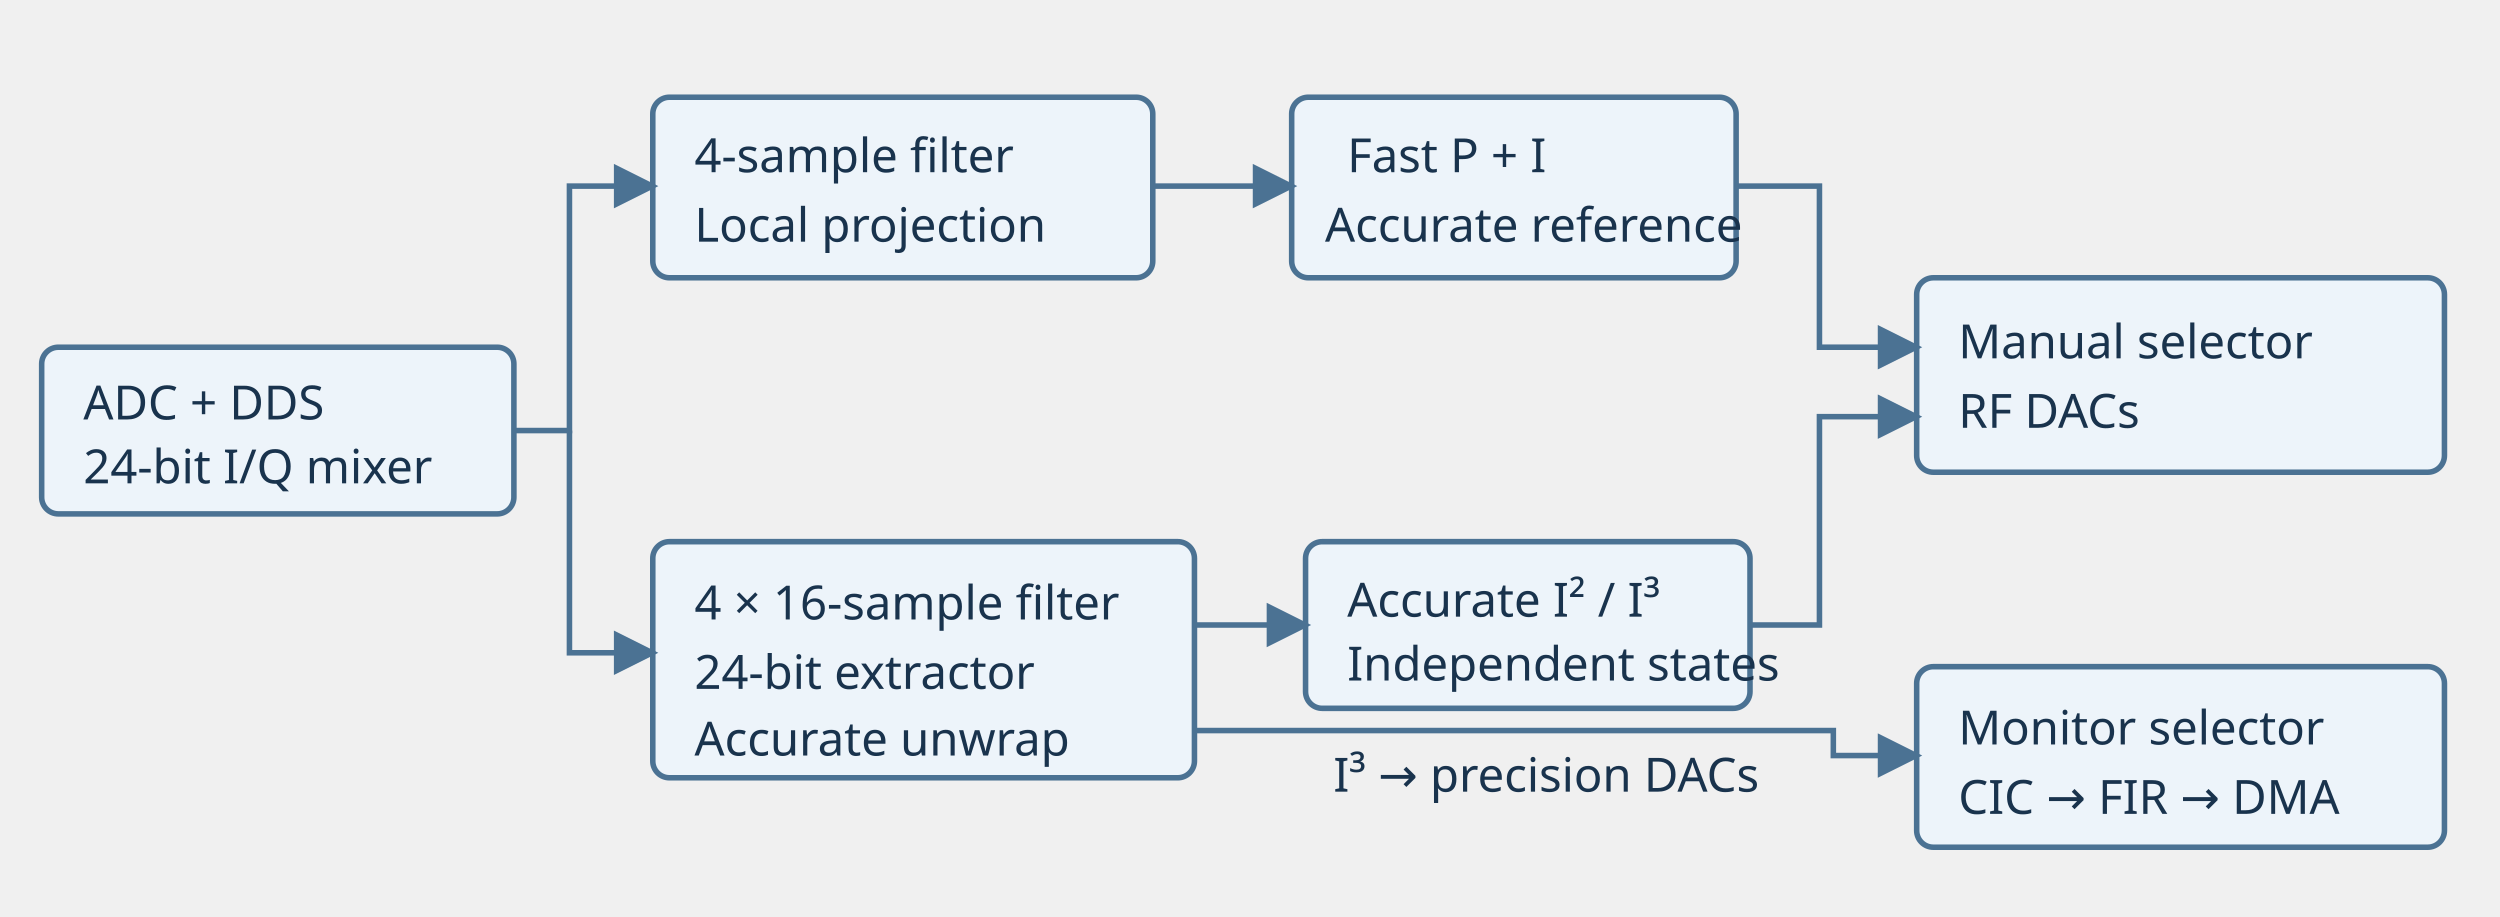
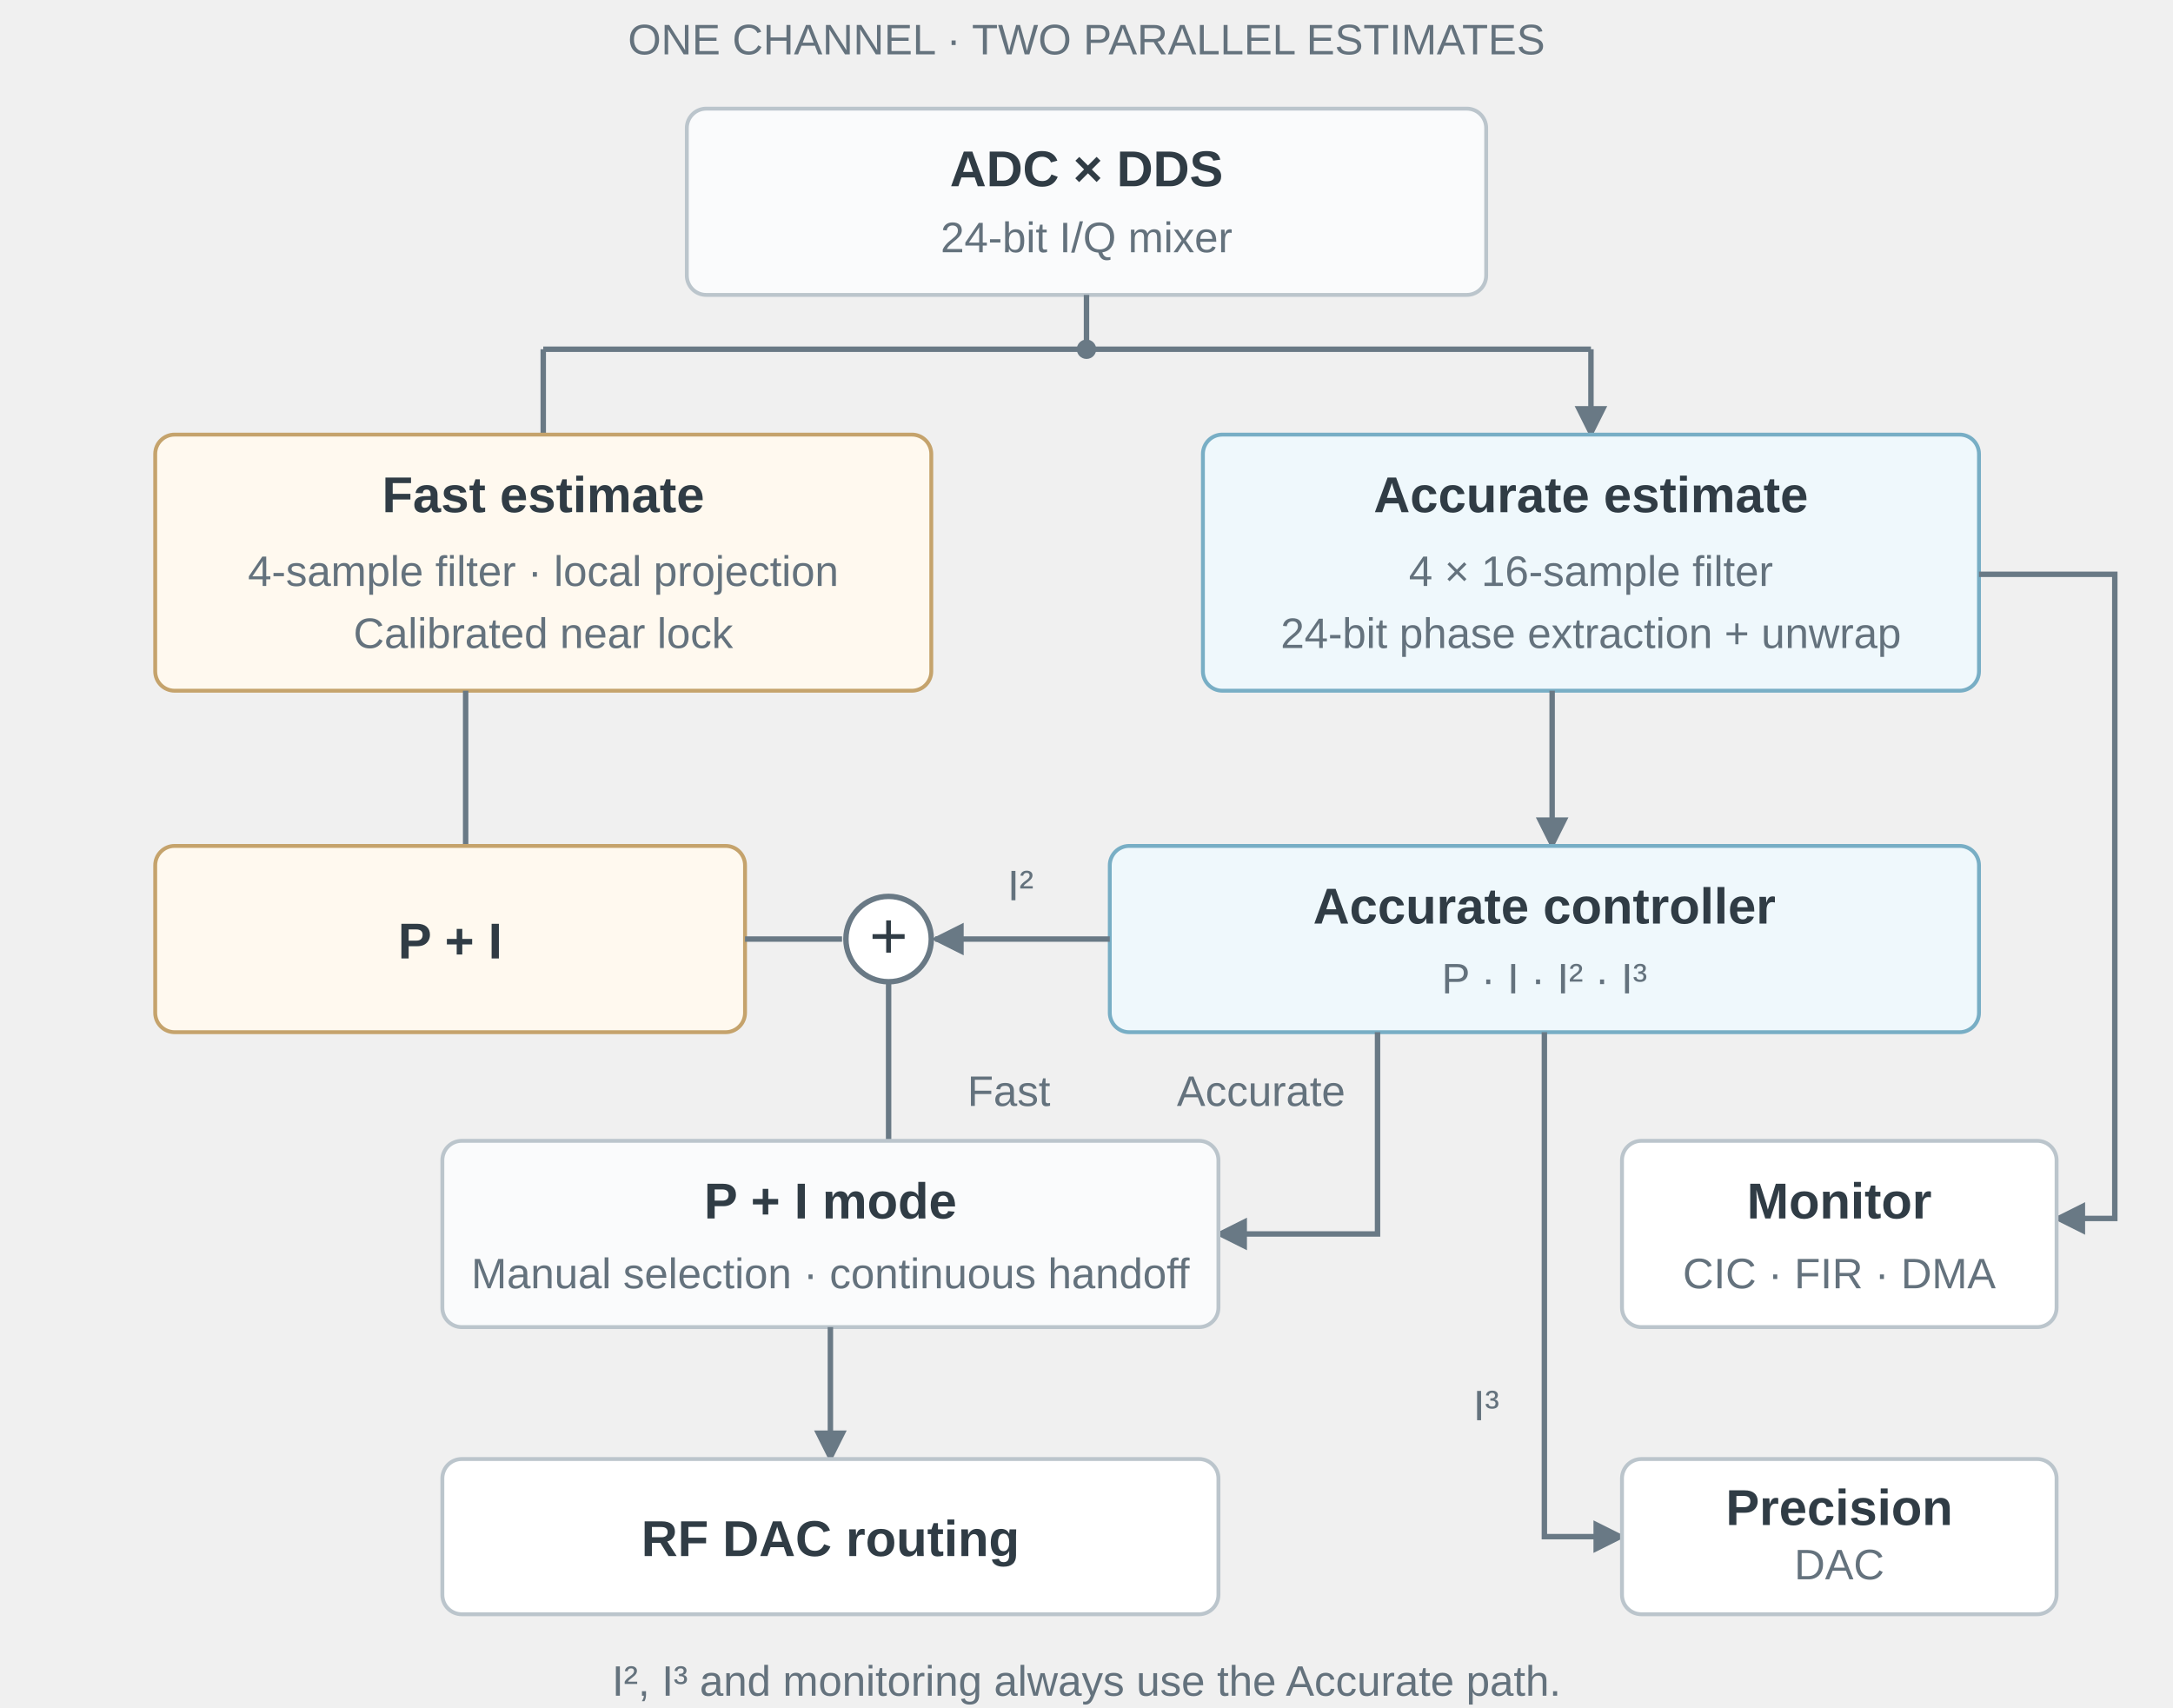
- <svg xmlns="http://www.w3.org/2000/svg" width="900" height="330" viewBox="0 0 900 330" role="img" aria-labelledby="title desc">
-   <style>text{font:17px sans-serif;fill:#19334d}.box{fill:#edf4fa;stroke:#4b7293;stroke-width:2}.line{fill:none;stroke:#4b7293;stroke-width:2;marker-end:url(#arrow)}</style>
+ <svg xmlns="http://www.w3.org/2000/svg" width="560" height="440" viewBox="0 0 560 440" role="img" aria-labelledby="title desc">
  <defs>
-     <marker id="arrow" markerWidth="8" markerHeight="8" refX="7" refY="4" orient="auto">
-       <path d="M0 0L8 4L0 8" fill="#4b7293" />
+     <marker id="arrow" viewBox="0 0 8 8" refX="7" refY="4" markerWidth="6" markerHeight="6" orient="auto-start-reverse">
+       <path d="M0 0 8 4 0 8Z" fill="#697985" />
    </marker>
  </defs>
-   <rect class="box" x="15" y="125" width="170" height="60" rx="6" />
-   <text x="30" y="151">ADC + DDS</text>
-   <text x="30" y="174">24-bit I/Q mixer</text>
-   <rect class="box" x="235" y="35" width="180" height="65" rx="6" />
-   <text x="250" y="62">4-sample filter</text>
-   <text x="250" y="87">Local projection</text>
-   <rect class="box" x="465" y="35" width="160" height="65" rx="6" />
-   <text x="485" y="62">Fast P + I</text>
-   <text x="477" y="87">Accurate reference</text>
-   <rect class="box" x="235" y="195" width="195" height="85" rx="6" />
-   <text x="250" y="223">4 × 16-sample filter</text>
-   <text x="250" y="248">24-bit extractor</text>
-   <text x="250" y="272">Accurate unwrap</text>
-   <rect class="box" x="470" y="195" width="160" height="60" rx="6" />
-   <text x="485" y="222">Accurate I² / I³</text>
-   <text x="485" y="245">Independent states</text>
-   <rect class="box" x="690" y="100" width="190" height="70" rx="6" />
-   <text x="705" y="129">Manual selector</text>
-   <text x="705" y="154">RF DACs</text>
-   <text x="480" y="285">I³ → precision DACs</text>
-   <rect class="box" x="690" y="240" width="190" height="65" rx="6" />
-   <text x="705" y="268">Monitor selector</text>
-   <text x="705" y="293">CIC → FIR → DMA</text>
-   <path class="line" d="M185 155H205V67H235" />
-   <path class="line" d="M205 155V235H235" />
-   <path class="line" d="M415 67H465" />
-   <path class="line" d="M625 67H655V125H690" />
-   <path class="line" d="M430 225H470" />
-   <path class="line" d="M630 225H655V150H690" />
-   <path class="line" d="M430 263H660V272H690" />
+   <style>
+     text { font-family: Arial, sans-serif; fill: #303c45; text-anchor: middle; }
+     .label { font-size: 13px; font-weight: 600; }
+     .detail { font-size: 11px; fill: #64727d; }
+     .wire { fill: none; stroke: #697985; stroke-width: 1.4; marker-end: url(#arrow); }
+     .branch { fill: none; stroke: #697985; stroke-width: 1.4; }
+     .neutral { fill: #fafbfc; stroke: #bbc5cc; }
+     .fast { fill: #fff9ef; stroke: #c5a36c; }
+     .accurate { fill: #eff8fc; stroke: #78aec5; }
+     .port { fill: white; stroke: #bbc5cc; }
+   </style>
+   <text class="detail" x="280" y="14">ONE CHANNEL · TWO PARALLEL ESTIMATES</text>
+   <rect class="neutral" x="177" y="28" width="206" height="48" rx="5" />
+   <text class="label" x="280" y="48">ADC × DDS</text>
+   <text class="detail" x="280" y="65">24-bit I/Q mixer</text>
+   <path class="branch" d="M280 76V90H140M280 90H410" />
+   <circle cx="280" cy="90" r="2.5" fill="#697985" />
+   <path class="wire" d="M140 90V112M410 90V112" />
+   <rect class="fast" x="40" y="112" width="200" height="66" rx="5" />
+   <text class="label" x="140" y="132">Fast estimate</text>
+   <text class="detail" x="140" y="151">4-sample filter · local projection</text>
+   <text class="detail" x="140" y="167">Calibrated near lock</text>
+   <rect class="accurate" x="310" y="112" width="200" height="66" rx="5" />
+   <text class="label" x="410" y="132">Accurate estimate</text>
+   <text class="detail" x="410" y="151">4 × 16-sample filter</text>
+   <text class="detail" x="410" y="167">24-bit phase extraction + unwrap</text>
+   <path class="wire" d="M120 178V218M400 178V218" />
+   <rect class="fast" x="40" y="218" width="152" height="48" rx="5" />
+   <text class="label" x="116" y="247">P + I</text>
+   <rect class="accurate" x="286" y="218" width="224" height="48" rx="5" />
+   <text class="label" x="398" y="238">Accurate controller</text>
+   <text class="detail" x="398" y="256">P · I · I² · I³</text>
+   <path class="wire" d="M192 242H217M286 242H241" />
+   <text class="detail" x="263" y="232">I²</text>
+   <circle cx="229" cy="242" r="11" fill="white" stroke="#697985" stroke-width="1.4" />
+   <text x="229" y="247" font-size="17">+</text>
+   <path class="wire" d="M229 253V294M355 266V318H314" />
+   <text class="detail" x="260" y="285">Fast</text>
+   <text class="detail" x="325" y="285">Accurate</text>
+   <rect class="neutral" x="114" y="294" width="200" height="48" rx="5" />
+   <text class="label" x="214" y="314">P + I mode</text>
+   <text class="detail" x="214" y="332">Manual selection · continuous handoff</text>
+   <path class="wire" d="M214 342V376" />
+   <rect class="port" x="114" y="376" width="200" height="40" rx="5" />
+   <text class="label" x="214" y="401">RF DAC routing</text>
+   <path class="wire" d="M510 148H545V314H530" />
+   <rect class="port" x="418" y="294" width="112" height="48" rx="5" />
+   <text class="label" x="474" y="314">Monitor</text>
+   <text class="detail" x="474" y="332">CIC · FIR · DMA</text>
+   <path class="wire" d="M398 266V396H418" />
+   <text class="detail" x="383" y="366">I³</text>
+   <rect class="port" x="418" y="376" width="112" height="40" rx="5" />
+   <text class="label" x="474" y="393">Precision</text>
+   <text class="detail" x="474" y="407">DAC</text>
+   <text class="detail" x="280" y="437">I², I³ and monitoring always use the Accurate path.</text>
</svg>
